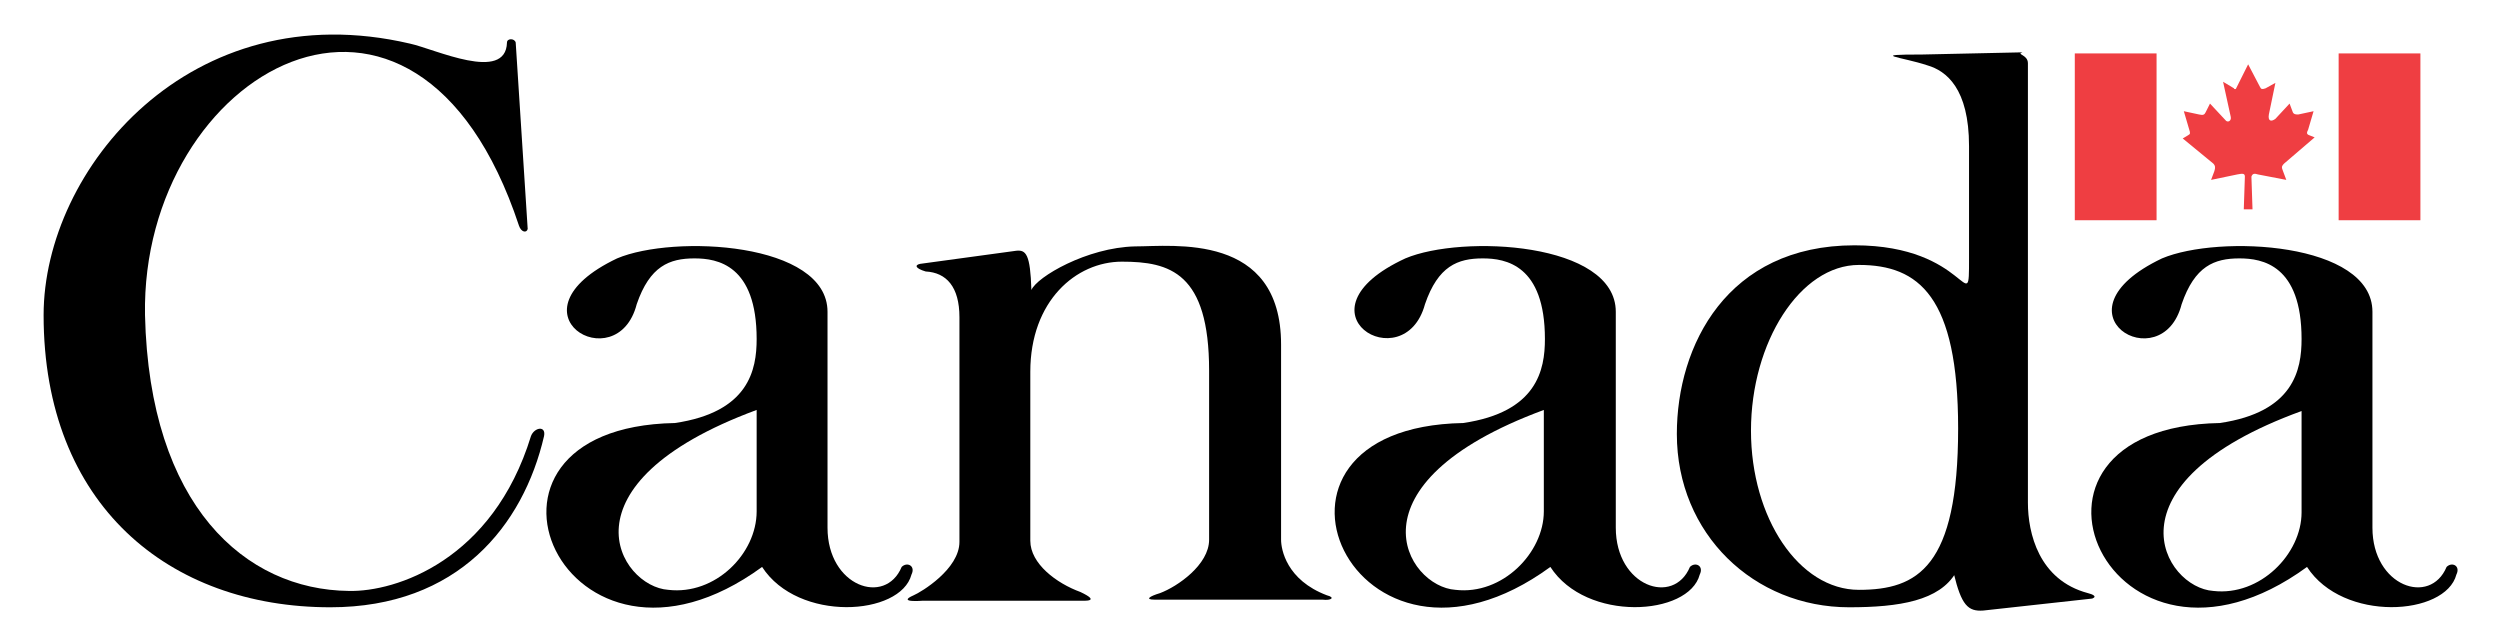
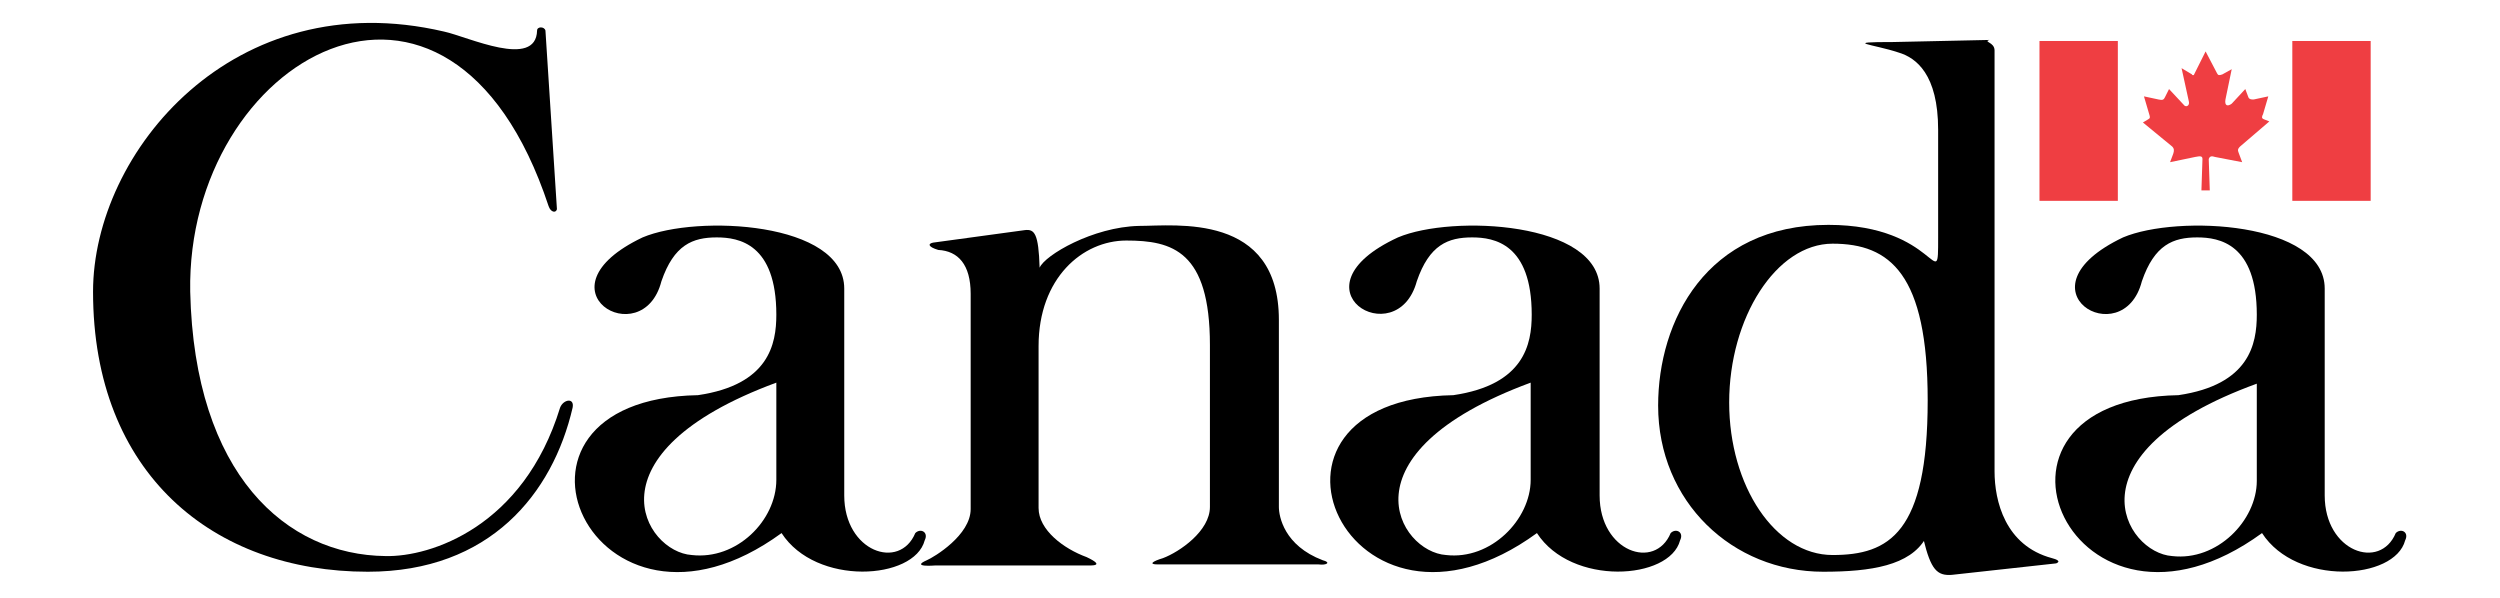
- <svg xmlns="http://www.w3.org/2000/svg" version="1.1" id="Layer_1" x="0px" y="0px" viewBox="0 0 229.3 58.8" style="enable-background:new 0 0 229.3 58.8;" xml:space="preserve">
+ <svg xmlns="http://www.w3.org/2000/svg" version="1.1" id="Layer_1" x="0px" y="0px" viewBox="-4.906 0.977 239.284 57.191" style="enable-background:new 0 0 229.3 58.8;" xml:space="preserve">
  <style type="text/css">
	.st0{fill:#EF3E42;}
	.st1{fill:none;}
</style>
  <g>
    <g>
      <path d="M48.4,21L47.3,3.9c-0.1-0.4-0.8-0.4-0.8,0c-0.1,3.7-6.6,0.6-8.9,0.1C17.5-0.7,4,15.5,4,28.9l0,0    c0,17.4,11.5,26.8,26.3,26.8C42,55.7,48,48.2,49.9,40c0.2-1-0.9-0.8-1.2,0C45.2,51.4,36.3,54.3,32,54.2    c-9.5-0.1-18.3-7.8-18.7-25.3C12.9,6.6,38.1-8,47.6,20.7C47.8,21.3,48.3,21.4,48.4,21z" />
    </g>
    <path d="M56.6,23.7c5.2-2.2,19.3-1.5,19.3,4.9v19.8c0,5.4,5.3,7.2,6.8,3.6c0.5-0.5,1.3-0.1,0.9,0.7c-1,3.8-10.4,4.4-13.7-0.7   c-18.1,13.2-29.7-12.8-8-13.2c6.8-1,7.5-4.9,7.5-7.7c0-6.8-3.6-7.4-5.7-7.4c-2.3,0-4.1,0.7-5.3,4.2C56.6,34.9,46.1,28.7,56.6,23.7z    M61.3,54.1c4.3,0.5,8.1-3.3,8.1-7.2v-9.3C51,44.4,56.8,53.8,61.3,54.1z" />
    <g>
      <path d="M93.2,23l-8.8,1.2c-0.5,0.1-0.5,0.4,0.5,0.7c1.9,0.1,3.1,1.4,3.1,4.2v20.6c0,2.5-3.5,4.6-4.2,4.9    c-1.6,0.7,0.8,0.5,0.8,0.5h14.4c0.5,0,2,0.1,0.1-0.8c-2.2-0.8-4.6-2.6-4.6-4.7c0-2.1,0-15.5,0-15.5c0-6.5,4.2-10.1,8.4-10.1    c4.4,0,8,1,8,10v15.5c0,2.3-2.9,4.3-4.5,4.9c-1,0.3-1.4,0.6-0.5,0.6h15.4c0.8,0.1,1.2-0.2,0.4-0.4c-3.7-1.4-4.2-4.2-4.2-5.1V31.6    c0-10.3-9.9-9-13.4-9c-4.4,0.1-9,2.8-9.5,4C94.5,23.3,94.1,22.9,93.2,23z" />
    </g>
    <path d="M179.4,52.5c-1.5,2.6-5.2,3.2-9.8,3.2c-8.7,0-15.8-6.7-15.8-15.9c0-8.1,4.6-17.3,16.3-17.3c10.5,0,10.5,7,10.5,1.2V13.4   c0-5.3-2.1-6.9-3.8-7.4c-2.4-0.8-5.5-1-0.5-1l9.2-0.2C184.9,5,186,5,186,5.8v40.3c0,2.8,1,7.1,5.5,8.3c0.4,0.1,0.9,0.3,0.4,0.5   l-10,1.1c-1.4,0.1-2-0.5-2.7-3.4 M170.5,54.1c5.4,0,9.1-2.1,9.1-14.8c0-12.1-3.6-15-9.1-15c-5.4,0-9.9,7.1-9.9,15.2   C160.6,47.5,165,54.1,170.5,54.1z" />
    <path d="M128.9,23.7c5.2-2.2,19.3-1.5,19.3,4.9v19.8c0,5.4,5.3,7.2,6.8,3.6c0.5-0.5,1.3-0.1,0.9,0.7c-1,3.8-10.4,4.4-13.7-0.7   c-18.1,13.2-29.7-12.8-8-13.2c6.8-1,7.5-4.9,7.5-7.7c0-6.8-3.6-7.4-5.7-7.4c-2.3,0-4.1,0.7-5.3,4.2   C128.8,34.9,118.3,28.6,128.9,23.7z M133.5,54.1c4.3,0.5,8.1-3.4,8.1-7.2v-9.3C123.2,44.4,129,53.8,133.5,54.1z" />
    <path d="M198.3,23.7c5.2-2.2,19.3-1.5,19.3,4.9v19.8c0,5.4,5.3,7.2,6.8,3.6c0.5-0.5,1.3-0.1,0.9,0.7c-1,3.8-10.4,4.4-13.7-0.7   c-18.1,13.2-29.7-12.8-8-13.2c6.8-1,7.5-4.9,7.5-7.7c0-6.8-3.6-7.4-5.7-7.4c-2.3,0-4.1,0.7-5.3,4.2   C198.3,34.9,187.8,28.7,198.3,23.7z M203,54.2c4.3,0.5,8.1-3.4,8.1-7.2v-9.3C192.7,44.4,198.5,53.9,203,54.2z" />
    <g>
      <g>
        <rect x="190.3" y="4.9" class="st0" width="7.5" height="15.3" />
      </g>
      <g>
        <rect x="214.5" y="4.9" class="st0" width="7.5" height="15.3" />
      </g>
      <g>
        <path class="st0" d="M205.1,8.1l1.1-2.2l1.1,2.1c0.1,0.2,0.2,0.2,0.5,0.1l0.9-0.5l-0.6,2.9c-0.1,0.6,0.2,0.7,0.6,0.4l1.3-1.4     l0.3,0.8c0.1,0.2,0.3,0.2,0.5,0.2l1.4-0.3l-0.5,1.7l0,0c-0.1,0.2-0.2,0.4,0.1,0.5l0.5,0.2l-2.8,2.4c-0.3,0.3-0.2,0.4-0.1,0.7     l0.3,0.8l-2.6-0.5c-0.3-0.1-0.5-0.1-0.6,0.2l0.1,3h-0.8l0.1-3c0-0.3-0.2-0.3-0.7-0.2l-2.4,0.5l0.3-0.8c0.1-0.3,0.1-0.5-0.1-0.7     l-2.8-2.3l0.5-0.3c0.2-0.1,0.2-0.2,0.1-0.5l-0.5-1.7l1.4,0.3c0.4,0.1,0.5,0,0.6-0.2l0.4-0.8l1.4,1.5c0.2,0.3,0.6,0.1,0.5-0.3     l-0.7-3.2l1,0.6C204.9,8.2,205.1,8.2,205.1,8.1" />
      </g>
    </g>
  </g>
  <rect class="st1" width="229.3" height="58.8" />
</svg>
